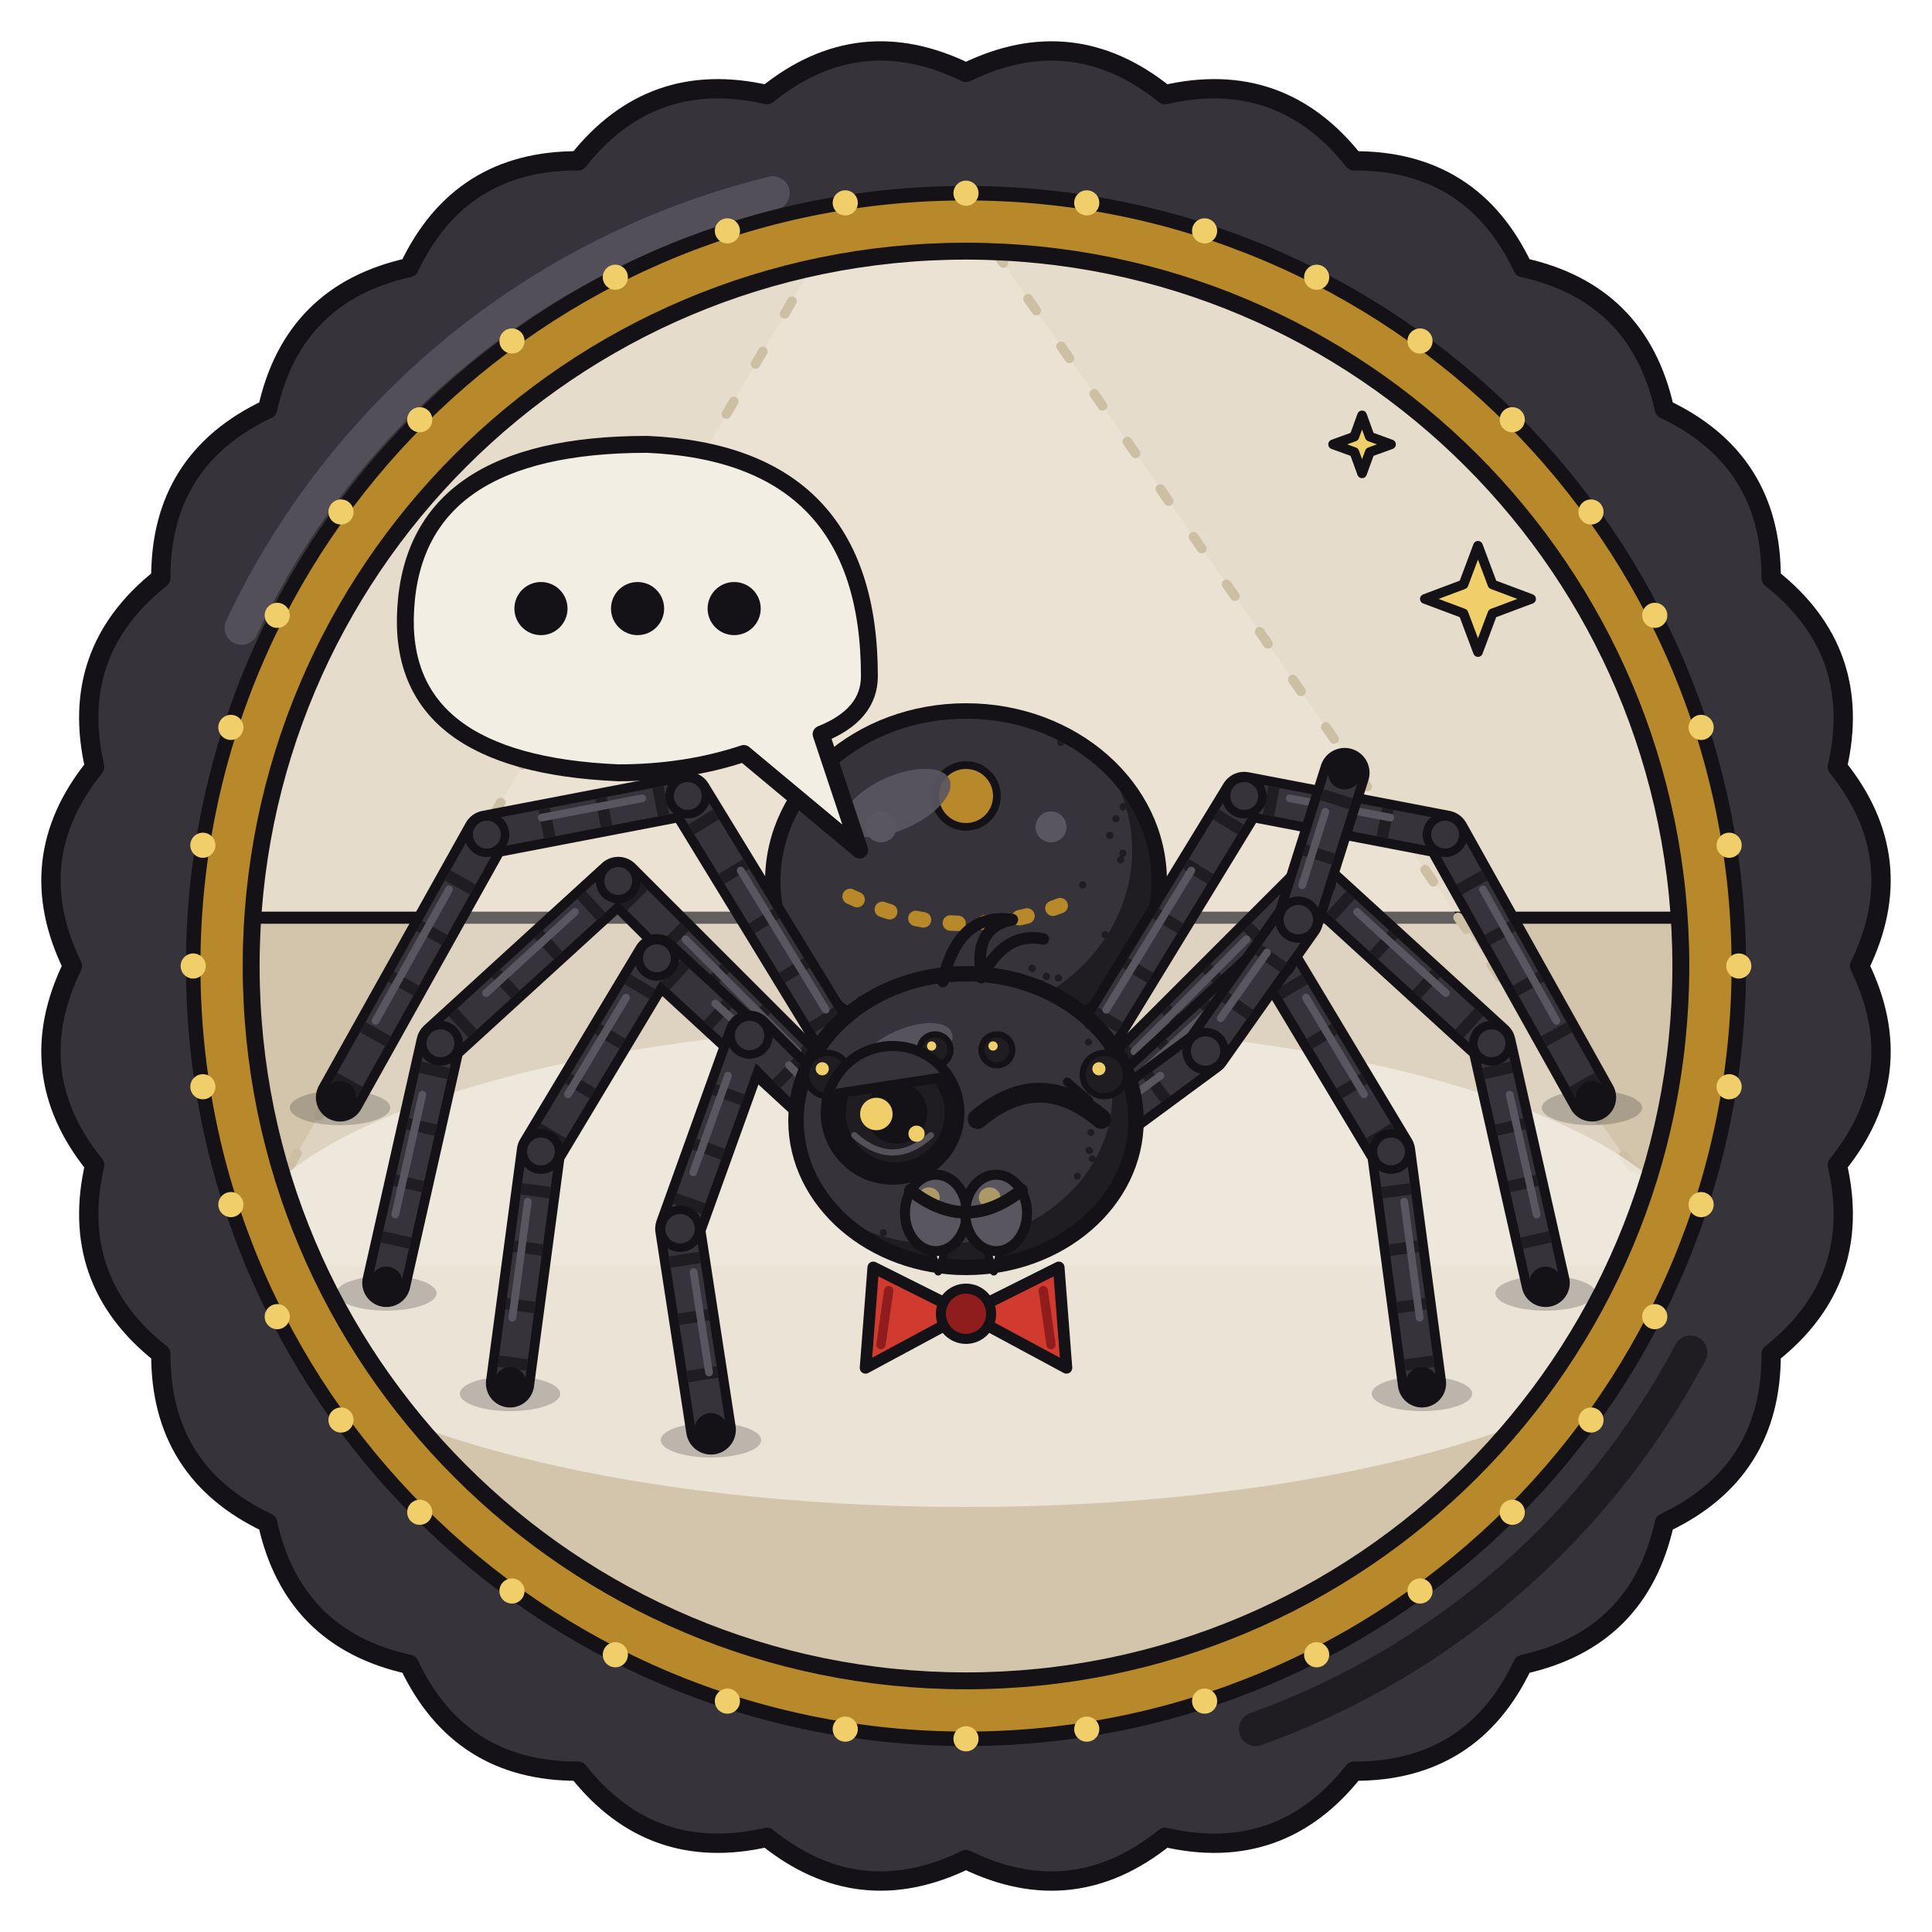
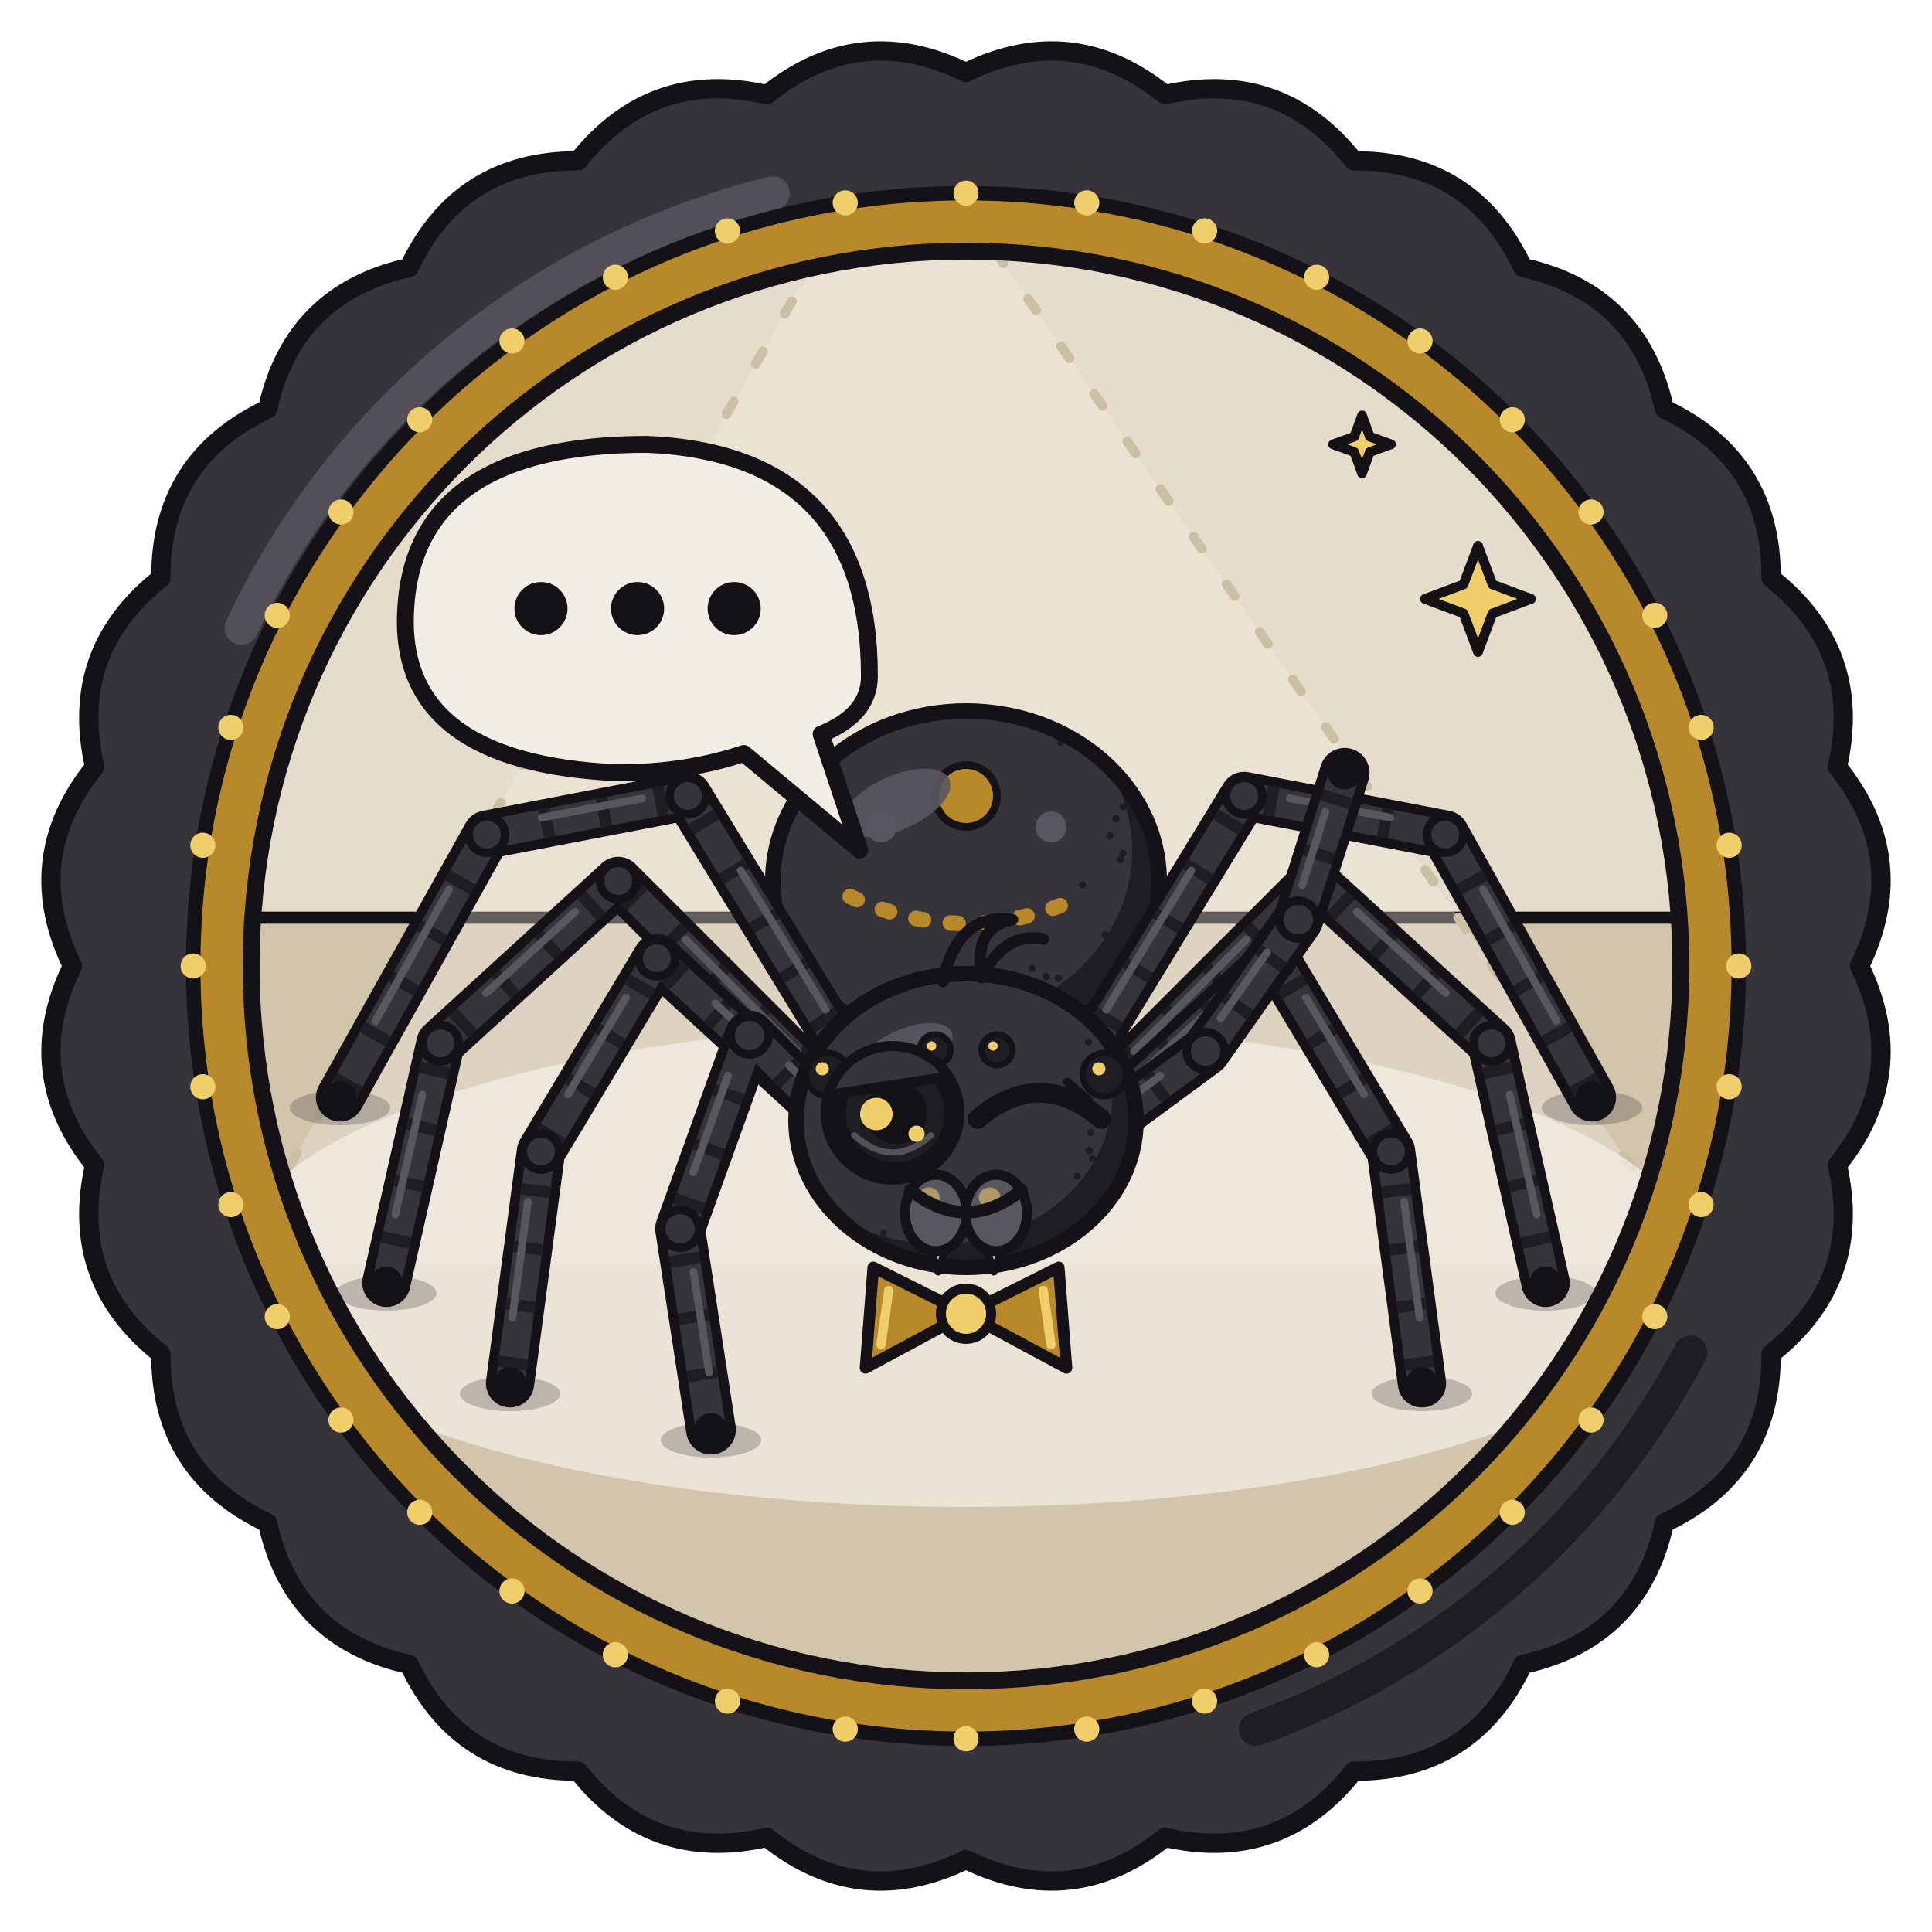
<svg xmlns="http://www.w3.org/2000/svg" viewBox="0 0 400 400" role="img" aria-labelledby="role-face-title">
  <path d="M200 15 Q222.1 4.2 241.2 19.6 Q265.1 14.1 280.3 33.3 Q304.8 33.2 315.3 55.4 Q339.3 60.7 344.6 84.7 Q366.8 95.2 366.7 119.7 Q385.9 134.9 380.4 158.8 Q395.8 177.9 385 200 Q395.8 222.1 380.4 241.2 Q385.9 265.1 366.7 280.3 Q366.8 304.8 344.6 315.3 Q339.3 339.3 315.3 344.6 Q304.8 366.8 280.3 366.7 Q265.1 385.9 241.2 380.4 Q222.1 395.8 200 385 Q177.9 395.8 158.8 380.4 Q134.9 385.9 119.7 366.7 Q95.2 366.8 84.7 344.6 Q60.7 339.3 55.4 315.3 Q33.2 304.8 33.3 280.3 Q14.1 265.1 19.6 241.2 Q4.2 222.1 15 200 Q4.2 177.9 19.6 158.8 Q14.1 134.9 33.3 119.7 Q33.2 95.2 55.4 84.7 Q60.7 60.7 84.7 55.4 Q95.2 33.2 119.7 33.3 Q134.9 14.1 158.8 19.6 Q177.9 4.2 200 15Z" fill="#36343a" stroke="#141216" stroke-width="4" stroke-linecap="round" stroke-linejoin="round" />
  <path d="M50 130 A 165 165 0 0 1 160 40" fill="none" stroke="#5a5660" stroke-width="7" stroke-linecap="round" stroke-linejoin="round" opacity="0.8" />
  <path d="M350 280 A 165 165 0 0 1 260 358" fill="none" stroke="#1f1d22" stroke-width="7" stroke-linecap="round" stroke-linejoin="round" />
  <circle cx="200" cy="200" r="160" fill="#b8892a" stroke="#141216" stroke-width="3" />
  <circle cx="360" cy="200" r="2.6" fill="#f0cf6b" />
  <circle cx="358" cy="225" r="2.6" fill="#f0cf6b" />
  <circle cx="352.2" cy="249.4" r="2.6" fill="#f0cf6b" />
  <circle cx="342.6" cy="272.6" r="2.6" fill="#f0cf6b" />
  <circle cx="329.4" cy="294" r="2.6" fill="#f0cf6b" />
  <circle cx="313.1" cy="313.1" r="2.6" fill="#f0cf6b" />
  <circle cx="294" cy="329.4" r="2.6" fill="#f0cf6b" />
  <circle cx="272.6" cy="342.6" r="2.6" fill="#f0cf6b" />
  <circle cx="249.4" cy="352.2" r="2.6" fill="#f0cf6b" />
  <circle cx="225" cy="358" r="2.6" fill="#f0cf6b" />
  <circle cx="200" cy="360" r="2.6" fill="#f0cf6b" />
  <circle cx="175" cy="358" r="2.6" fill="#f0cf6b" />
  <circle cx="150.6" cy="352.2" r="2.6" fill="#f0cf6b" />
  <circle cx="127.4" cy="342.6" r="2.6" fill="#f0cf6b" />
  <circle cx="106" cy="329.4" r="2.6" fill="#f0cf6b" />
  <circle cx="86.9" cy="313.1" r="2.6" fill="#f0cf6b" />
  <circle cx="70.6" cy="294" r="2.6" fill="#f0cf6b" />
  <circle cx="57.4" cy="272.6" r="2.6" fill="#f0cf6b" />
  <circle cx="47.8" cy="249.4" r="2.6" fill="#f0cf6b" />
  <circle cx="42" cy="225" r="2.6" fill="#f0cf6b" />
  <circle cx="40" cy="200" r="2.6" fill="#f0cf6b" />
  <circle cx="42" cy="175" r="2.6" fill="#f0cf6b" />
  <circle cx="47.8" cy="150.6" r="2.6" fill="#f0cf6b" />
  <circle cx="57.4" cy="127.4" r="2.6" fill="#f0cf6b" />
  <circle cx="70.6" cy="106" r="2.6" fill="#f0cf6b" />
  <circle cx="86.9" cy="86.9" r="2.6" fill="#f0cf6b" />
  <circle cx="106" cy="70.6" r="2.6" fill="#f0cf6b" />
  <circle cx="127.4" cy="57.4" r="2.6" fill="#f0cf6b" />
  <circle cx="150.6" cy="47.8" r="2.6" fill="#f0cf6b" />
  <circle cx="175" cy="42" r="2.6" fill="#f0cf6b" />
  <circle cx="200" cy="40" r="2.6" fill="#f0cf6b" />
  <circle cx="225" cy="42" r="2.6" fill="#f0cf6b" />
  <circle cx="249.4" cy="47.8" r="2.6" fill="#f0cf6b" />
  <circle cx="272.6" cy="57.4" r="2.6" fill="#f0cf6b" />
  <circle cx="294" cy="70.6" r="2.6" fill="#f0cf6b" />
  <circle cx="313.1" cy="86.9" r="2.6" fill="#f0cf6b" />
  <circle cx="329.4" cy="106" r="2.6" fill="#f0cf6b" />
  <circle cx="342.6" cy="127.4" r="2.6" fill="#f0cf6b" />
  <circle cx="352.2" cy="150.6" r="2.6" fill="#f0cf6b" />
  <circle cx="358" cy="175" r="2.6" fill="#f0cf6b" />
  <clipPath id="rl-face-med0">
    <circle cx="200" cy="200" r="148" fill="#000" />
  </clipPath>
  <circle cx="200" cy="200" r="148" fill="#e6dccb" stroke="#141216" stroke-width="3" />
  <g clip-path="url(#rl-face-med0)">
    <path d="M30 190 H370 V380 H30 Z" fill="#cdbfa4" opacity="0.8" />
    <path d="M30 190 L370 190" stroke="#141216" stroke-width="2.5" stroke-linecap="round" />
    <path d="M170 52 L206 52 L352 262 L48 262 Z" fill="#f3eee4" opacity="0.35" />
    <path d="M170 52 L48 262 M206 52 L352 262" fill="none" stroke="#cdbfa4" stroke-width="2" stroke-linecap="round" stroke-linejoin="round" stroke-dasharray="3 9" />
    <ellipse cx="200" cy="262" rx="152" ry="50" fill="#f3eee4" opacity="0.75" />
  </g>
  <g transform="translate(200 232) rotate(0) scale(0.8 0.8)">
    <ellipse cx="118" cy="70.7" rx="13" ry="4.5" fill="#141216" opacity="0.22" />
    <ellipse cx="150" cy="44.7" rx="13" ry="4.5" fill="#141216" opacity="0.22" />
    <ellipse cx="162" cy="-3.3" rx="13" ry="4.5" fill="#141216" opacity="0.22" />
    <ellipse cx="-66" cy="82.7" rx="13" ry="4.5" fill="#141216" opacity="0.22" />
    <ellipse cx="-118" cy="70.7" rx="13" ry="4.5" fill="#141216" opacity="0.22" />
    <ellipse cx="-150" cy="44.7" rx="13" ry="4.5" fill="#141216" opacity="0.22" />
    <ellipse cx="-162" cy="-3.3" rx="13" ry="4.5" fill="#141216" opacity="0.22" />
    <g transform="rotate(0 0 -62)">
      <clipPath id="rl-face-c1">
        <ellipse cx="0" cy="-62" rx="50" ry="44" fill="#000" />
      </clipPath>
      <ellipse cx="0" cy="-62" rx="50" ry="44" fill="#1f1d22" />
      <g clip-path="url(#rl-face-c1)">
        <ellipse cx="-8" cy="-69.9" rx="51" ry="44.9" fill="#36343a" />
        <path d="M23.9 -36.9h0M36 -48.1h0M24.5 -97.9h0M5 -29.3h0M-25.9 -30.8h0M30.2 -61h0M40 -67.5h0M40.6 -69.2h0M37.2 -73.8h0M19.5 -35.4h0M-27.3 -31.3h0M-28.1 -30.4h0M-18.5 -33.8h0M17.1 -39.4h0M40.7 -81.2h0M20.8 -37.3h0M38.8 -78.1h0" stroke="#1f1d22" stroke-width="1.9" stroke-linecap="round" />
        <circle cx="0" cy="-84" r="8" fill="#b8892a" stroke="#141216" stroke-width="2" />
        <path d="M-30 -58 Q0 -44 30 -58" fill="none" stroke="#b8892a" stroke-width="4" stroke-linecap="round" stroke-linejoin="round" stroke-dasharray="2 7" />
        <circle cx="-22" cy="-76" r="4" fill="#5a5660" />
        <circle cx="22" cy="-76" r="4" fill="#5a5660" />
        <ellipse cx="-18" cy="-82.2" rx="15" ry="7" fill="#5a5660" transform="rotate(-24 -18 -82.2)" opacity="0.9" />
      </g>
      <ellipse cx="0" cy="-62" rx="50" ry="44" fill="none" stroke="#141216" stroke-width="4" />
    </g>
    <g>
      <path d="M28 -12 L72 -84 L124 -74 L162 -6" fill="none" stroke="#141216" stroke-width="12.5" stroke-linecap="round" stroke-linejoin="round" />
      <path d="M28 -12 L72 -84 L124 -74 L162 -6" fill="none" stroke="#36343a" stroke-width="7.5" stroke-linecap="round" stroke-linejoin="round" />
      <path d="M28 -12 L72 -84 L124 -74 L162 -6" fill="none" stroke="#1f1d22" stroke-width="7.5" stroke-dasharray="3 12" stroke-linejoin="round" />
      <path d="M36.3 -28.7 L58.3 -64.7M83.8 -83.4 L109.8 -78.4M133.8 -59.8 L152.8 -25.8" stroke="#5a5660" stroke-width="2" stroke-linecap="round" fill="none" />
      <circle cx="72" cy="-84" r="4.7" fill="#36343a" stroke="#141216" stroke-width="2.2" />
      <circle cx="124" cy="-74" r="4.7" fill="#36343a" stroke="#141216" stroke-width="2.2" />
      <circle cx="162" cy="-6" r="4.2" fill="#141216" />
    </g>
    <g>
      <path d="M-28 -12 L-72 -84 L-124 -74 L-162 -6" fill="none" stroke="#141216" stroke-width="12.5" stroke-linecap="round" stroke-linejoin="round" />
      <path d="M-28 -12 L-72 -84 L-124 -74 L-162 -6" fill="none" stroke="#36343a" stroke-width="7.5" stroke-linecap="round" stroke-linejoin="round" />
      <path d="M-28 -12 L-72 -84 L-124 -74 L-162 -6" fill="none" stroke="#1f1d22" stroke-width="7.5" stroke-dasharray="3 12" stroke-linejoin="round" />
      <path d="M-36.3 -28.7 L-58.3 -64.7M-83.8 -83.4 L-109.8 -78.4M-133.8 -59.8 L-152.8 -25.8" stroke="#5a5660" stroke-width="2" stroke-linecap="round" fill="none" />
      <circle cx="-72" cy="-84" r="4.7" fill="#36343a" stroke="#141216" stroke-width="2.2" />
      <circle cx="-124" cy="-74" r="4.7" fill="#36343a" stroke="#141216" stroke-width="2.2" />
      <circle cx="-162" cy="-6" r="4.2" fill="#141216" />
    </g>
    <g>
      <path d="M32 -4 L90 -62 L136 -20 L150 42" fill="none" stroke="#141216" stroke-width="12.5" stroke-linecap="round" stroke-linejoin="round" />
      <path d="M32 -4 L90 -62 L136 -20 L150 42" fill="none" stroke="#36343a" stroke-width="7.5" stroke-linecap="round" stroke-linejoin="round" />
      <path d="M32 -4 L90 -62 L136 -20 L150 42" fill="none" stroke="#1f1d22" stroke-width="7.5" stroke-dasharray="3 12" stroke-linejoin="round" />
      <path d="M43.6 -17.9 L72.6 -46.9M101.2 -54 L124.2 -33M140.7 -6.7 L147.7 24.3" stroke="#5a5660" stroke-width="2" stroke-linecap="round" fill="none" />
      <circle cx="90" cy="-62" r="4.7" fill="#36343a" stroke="#141216" stroke-width="2.2" />
      <circle cx="136" cy="-20" r="4.7" fill="#36343a" stroke="#141216" stroke-width="2.2" />
      <circle cx="150" cy="42" r="4.2" fill="#141216" />
    </g>
    <g>
      <path d="M-32 -4 L-90 -62 L-136 -20 L-150 42" fill="none" stroke="#141216" stroke-width="12.5" stroke-linecap="round" stroke-linejoin="round" />
      <path d="M-32 -4 L-90 -62 L-136 -20 L-150 42" fill="none" stroke="#36343a" stroke-width="7.5" stroke-linecap="round" stroke-linejoin="round" />
      <path d="M-32 -4 L-90 -62 L-136 -20 L-150 42" fill="none" stroke="#1f1d22" stroke-width="7.5" stroke-dasharray="3 12" stroke-linejoin="round" />
      <path d="M-43.6 -17.9 L-72.6 -46.9M-101.2 -54 L-124.2 -33M-140.7 -6.7 L-147.7 24.3" stroke="#5a5660" stroke-width="2" stroke-linecap="round" fill="none" />
      <circle cx="-90" cy="-62" r="4.7" fill="#36343a" stroke="#141216" stroke-width="2.2" />
      <circle cx="-136" cy="-20" r="4.7" fill="#36343a" stroke="#141216" stroke-width="2.2" />
      <circle cx="-150" cy="42" r="4.2" fill="#141216" />
    </g>
    <g>
      <path d="M30 4 L80 -42 L110 8 L118 68" fill="none" stroke="#141216" stroke-width="12.5" stroke-linecap="round" stroke-linejoin="round" />
      <path d="M30 4 L80 -42 L110 8 L118 68" fill="none" stroke="#36343a" stroke-width="7.5" stroke-linecap="round" stroke-linejoin="round" />
      <path d="M30 4 L80 -42 L110 8 L118 68" fill="none" stroke="#1f1d22" stroke-width="7.5" stroke-dasharray="3 12" stroke-linejoin="round" />
      <path d="M39.9 -7.3 L64.9 -30.3M88 -31.8 L103 -6.8M113.4 21 L117.4 51" stroke="#5a5660" stroke-width="2" stroke-linecap="round" fill="none" />
      <circle cx="80" cy="-42" r="4.7" fill="#36343a" stroke="#141216" stroke-width="2.2" />
      <circle cx="110" cy="8" r="4.7" fill="#36343a" stroke="#141216" stroke-width="2.2" />
      <circle cx="118" cy="68" r="4.2" fill="#141216" />
    </g>
    <g>
      <path d="M-30 4 L-80 -42 L-110 8 L-118 68" fill="none" stroke="#141216" stroke-width="12.5" stroke-linecap="round" stroke-linejoin="round" />
      <path d="M-30 4 L-80 -42 L-110 8 L-118 68" fill="none" stroke="#36343a" stroke-width="7.5" stroke-linecap="round" stroke-linejoin="round" />
      <path d="M-30 4 L-80 -42 L-110 8 L-118 68" fill="none" stroke="#1f1d22" stroke-width="7.5" stroke-dasharray="3 12" stroke-linejoin="round" />
      <path d="M-39.9 -7.3 L-64.9 -30.3M-88 -31.8 L-103 -6.8M-113.4 21 L-117.4 51" stroke="#5a5660" stroke-width="2" stroke-linecap="round" fill="none" />
      <circle cx="-80" cy="-42" r="4.7" fill="#36343a" stroke="#141216" stroke-width="2.2" />
      <circle cx="-110" cy="8" r="4.7" fill="#36343a" stroke="#141216" stroke-width="2.2" />
      <circle cx="-118" cy="68" r="4.2" fill="#141216" />
    </g>
    <g>
      <path d="M24 10 L62 -18 L86 -52 L98 -90" fill="none" stroke="#141216" stroke-width="12.875" stroke-linecap="round" stroke-linejoin="round" />
      <path d="M24 10 L62 -18 L86 -52 L98 -90" fill="none" stroke="#36343a" stroke-width="7.875" stroke-linecap="round" stroke-linejoin="round" />
      <path d="M24 10 L62 -18 L86 -52 L98 -90" fill="none" stroke="#1f1d22" stroke-width="7.875" stroke-dasharray="3 12" stroke-linejoin="round" />
      <path d="M31.3 2.4 L50.3 -11.6M65.9 -26.5 L77.9 -43.5M87 -60.9 L93 -79.9" stroke="#5a5660" stroke-width="2" stroke-linecap="round" fill="none" />
      <circle cx="62" cy="-18" r="4.9" fill="#36343a" stroke="#141216" stroke-width="2.2" />
      <circle cx="86" cy="-52" r="4.9" fill="#36343a" stroke="#141216" stroke-width="2.2" />
      <circle cx="98" cy="-90" r="4.3" fill="#141216" />
    </g>
    <g>
      <path d="M-24 10 L-56 -22 L-74 28 L-66 80" fill="none" stroke="#141216" stroke-width="12.875" stroke-linecap="round" stroke-linejoin="round" />
      <path d="M-24 10 L-56 -22 L-74 28 L-66 80" fill="none" stroke="#36343a" stroke-width="7.875" stroke-linecap="round" stroke-linejoin="round" />
      <path d="M-24 10 L-56 -22 L-74 28 L-66 80" fill="none" stroke="#1f1d22" stroke-width="7.875" stroke-dasharray="3 12" stroke-linejoin="round" />
      <path d="M-29.8 1.7 L-45.8 -14.3M-61.6 -11.6 L-70.6 13.4M-70.5 39.2 L-66.5 65.2" stroke="#5a5660" stroke-width="2" stroke-linecap="round" fill="none" />
      <circle cx="-56" cy="-22" r="4.9" fill="#36343a" stroke="#141216" stroke-width="2.2" />
      <circle cx="-74" cy="28" r="4.9" fill="#36343a" stroke="#141216" stroke-width="2.2" />
      <circle cx="-66" cy="80" r="4.3" fill="#141216" />
    </g>
    <g transform="rotate(0 0 0)">
      <clipPath id="rl-face-c2">
        <ellipse cx="0" cy="0" rx="44" ry="38" fill="#000" />
      </clipPath>
      <ellipse cx="0" cy="0" rx="44" ry="38" fill="#1f1d22" />
      <g clip-path="url(#rl-face-c2)">
        <ellipse cx="-7" cy="-6.8" rx="44.9" ry="38.8" fill="#36343a" />
        <path d="M32 7.8h0M2.7 25.7h0M-21.4 29h0M-6.7 29.6h0M28.8 14.4h0M35.4 -15.9h0M8.3 23.8h0M32.3 3.1h0M32.7 9.9h0M31.8 7.7h0M31.7 -24.5h0M31.7 -20.3h0" stroke="#1f1d22" stroke-width="1.8" stroke-linecap="round" />
        <ellipse cx="-15.8" cy="-17.5" rx="13.2" ry="6.1" fill="#5a5660" transform="rotate(-24 -15.8 -17.5)" opacity="0.9" />
      </g>
      <ellipse cx="0" cy="0" rx="44" ry="38" fill="none" stroke="#141216" stroke-width="4" />
    </g>
    <path d="M-10 31.1 l2.8 8 l2.4 -7.2 Z" fill="#f3eee4" stroke="#141216" stroke-width="2" stroke-linecap="round" stroke-linejoin="round" />
    <path d="M10 31.1 l-2.8 8 l-2.4 -7.2 Z" fill="#f3eee4" stroke="#141216" stroke-width="2" stroke-linecap="round" stroke-linejoin="round" />
    <ellipse cx="-7.8" cy="23.9" rx="8" ry="9.9" fill="#5a5660" stroke="#141216" stroke-width="2.6" />
    <ellipse cx="7.8" cy="23.9" rx="8" ry="9.9" fill="#5a5660" stroke="#141216" stroke-width="2.6" />
    <ellipse cx="-9.6" cy="19.9" rx="2.8" ry="2.6" fill="#f0cf6b" opacity="0.55" />
    <ellipse cx="6.1" cy="19.9" rx="2.8" ry="2.6" fill="#f0cf6b" opacity="0.55" />
    <circle cx="-8" cy="-18.3" r="4.8" fill="#141216" />
    <circle cx="-8" cy="-18.3" r="3.2" fill="#1f1d22" />
    <circle cx="-8.9" cy="-19.3" r="1.2" fill="#f0cf6b" />
    <circle cx="8" cy="-18.3" r="4.8" fill="#141216" />
    <circle cx="8" cy="-18.3" r="3.2" fill="#1f1d22" />
    <circle cx="7" cy="-19.3" r="1.2" fill="#f0cf6b" />
    <circle cx="-35.8" cy="-11.9" r="6.4" fill="#141216" />
    <circle cx="-35.8" cy="-11.9" r="4.8" fill="#1f1d22" />
    <circle cx="-37.2" cy="-13.4" r="1.7" fill="#f0cf6b" />
    <circle cx="35.8" cy="-11.9" r="6.4" fill="#141216" />
    <circle cx="35.8" cy="-11.9" r="4.8" fill="#1f1d22" />
    <circle cx="34.4" cy="-13.4" r="1.7" fill="#f0cf6b" />
    <circle cx="-19" cy="-2" r="18.6" fill="#141216" />
    <clipPath id="rl-face-e3">
      <circle cx="-19" cy="-2" r="16" fill="#000" />
    </clipPath>
    <g clip-path="url(#rl-face-e3)">
      <circle cx="-19" cy="-2" r="16" fill="#141216" />
      <circle cx="-18.3" cy="-2" r="12.8" fill="#1f1d22" />
      <circle cx="-18" cy="-2" r="8" fill="#141216" />
      <path d="M-28.9 3.8 Q-19 12.7 -9.1 3.8" fill="none" stroke="#5a5660" stroke-width="1.6" stroke-linecap="round" stroke-linejoin="round" opacity="0.9" />
      <circle cx="-23.2" cy="-1.7" r="4.2" fill="#f0cf6b" />
      <circle cx="-12.8" cy="3.4" r="2.1" fill="#f0cf6b" />
      <path d="M-1.4 -21.2 L-1.4 -11.9 L-36.6 -6.5 L-36.6 -21.2 Z" fill="#36343a" />
      <path d="M-1.4 -11.9 L-36.6 -6.5" fill="none" stroke="#141216" stroke-width="2.56" stroke-linecap="round" stroke-linejoin="round" />
    </g>
    <path d="M3 -0.4 Q19 -14 35 -0.4" fill="none" stroke="#141216" stroke-width="5.12" stroke-linecap="round" stroke-linejoin="round" />
    <path d="M31.8 -5.2 l-5.6 -4.8" fill="none" stroke="#141216" stroke-width="2.24" stroke-linecap="round" stroke-linejoin="round" />
    <path d="M-14.4 18 Q0 29.5 14.4 18" fill="none" stroke="#141216" stroke-width="3.2" stroke-linecap="round" stroke-linejoin="round" />
-     <path d="M0 50 L-24 38 L-26 64 Z" fill="#d13a2f" stroke="#141216" stroke-width="3" stroke-linecap="round" stroke-linejoin="round" />
-     <path d="M0 50 L24 38 L26 64 Z" fill="#d13a2f" stroke="#141216" stroke-width="3" stroke-linecap="round" stroke-linejoin="round" />
-     <path d="M-20 44 L-22 58 M20 44 L22 58" fill="none" stroke="#8f1d1d" stroke-width="2.4" stroke-linecap="round" stroke-linejoin="round" />
-     <circle cx="0" cy="50" r="6.5" fill="#8f1d1d" stroke="#141216" stroke-width="2.6" />
+     <path d="M0 50 L-24 38 L-26 64 Z" fill="#b8892a" stroke="#141216" stroke-width="3" stroke-linecap="round" stroke-linejoin="round" />
+     <path d="M0 50 L24 38 L26 64 Z" fill="#b8892a" stroke="#141216" stroke-width="3" stroke-linecap="round" stroke-linejoin="round" />
+     <path d="M-20 44 L-22 58 M20 44 L22 58" fill="none" stroke="#f0cf6b" stroke-width="2.4" stroke-linecap="round" stroke-linejoin="round" />
+     <circle cx="0" cy="50" r="6.5" fill="#f0cf6b" stroke="#141216" stroke-width="2.6" />
    <path d="M-6 -36 q4 -18 18 -16 q-10 2 -8 14 M4 -37 q6 -12 16 -10" fill="none" stroke="#141216" stroke-width="3" stroke-linecap="round" stroke-linejoin="round" />
  </g>
  <g transform="translate(416 8) scale(-1 1)">
    <path d="M236 132 Q236 86 282 84 Q330 84 332 118 Q334 150 288 152 Q274 152 262 148 L238 168 L246 144 Q236 140 236 132 Z" fill="#f3eee4" stroke="#141216" stroke-width="3.5" stroke-linecap="round" stroke-linejoin="round" />
    <circle cx="264" cy="118" r="5.5" fill="#141216" />
    <circle cx="284" cy="118" r="5.5" fill="#141216" />
    <circle cx="304" cy="118" r="5.5" fill="#141216" />
  </g>
  <path d="M306 113L309 121L317 124L309 127L306 135L303 127L295 124L303 121Z" fill="#f0cf6b" stroke="#141216" stroke-width="2" stroke-linecap="round" stroke-linejoin="round" />
  <path d="M282 86L283.6 90.4L288 92L283.6 93.6L282 98L280.4 93.6L276 92L280.4 90.4Z" fill="#f0cf6b" stroke="#141216" stroke-width="2" stroke-linecap="round" stroke-linejoin="round" />
  <circle cx="200" cy="200" r="148" fill="none" stroke="#141216" stroke-width="3.5" />
</svg>
